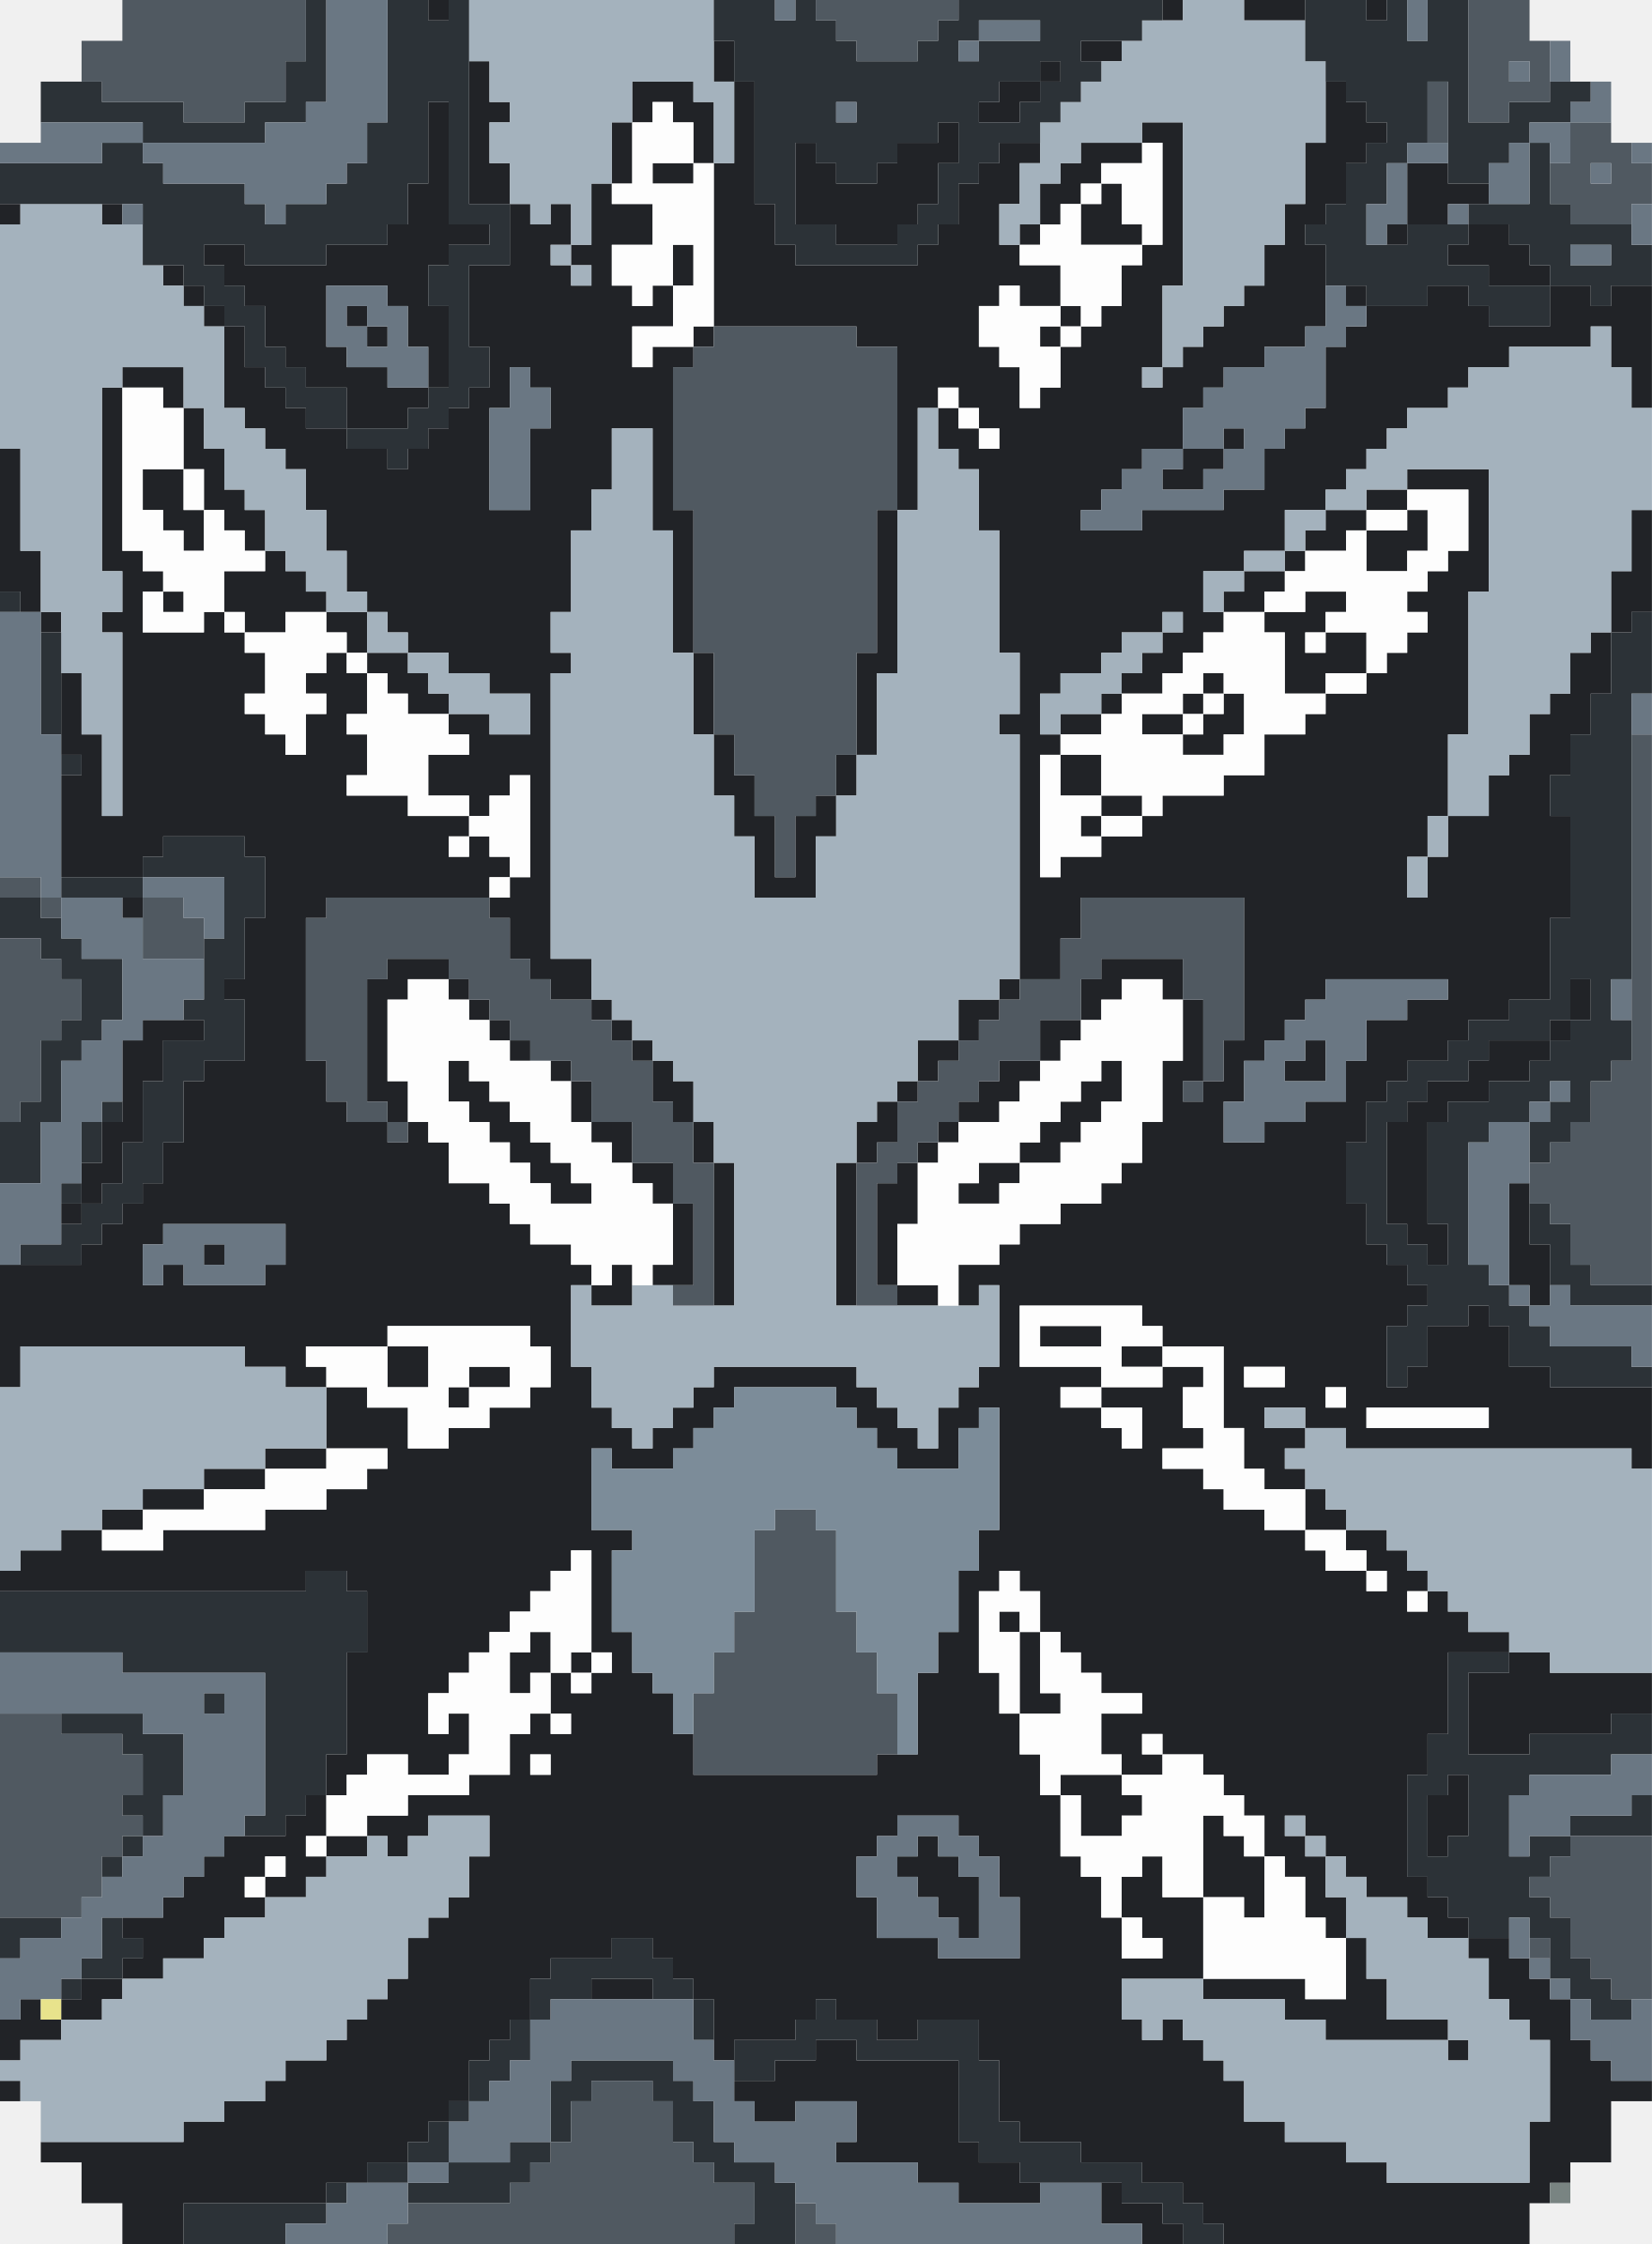
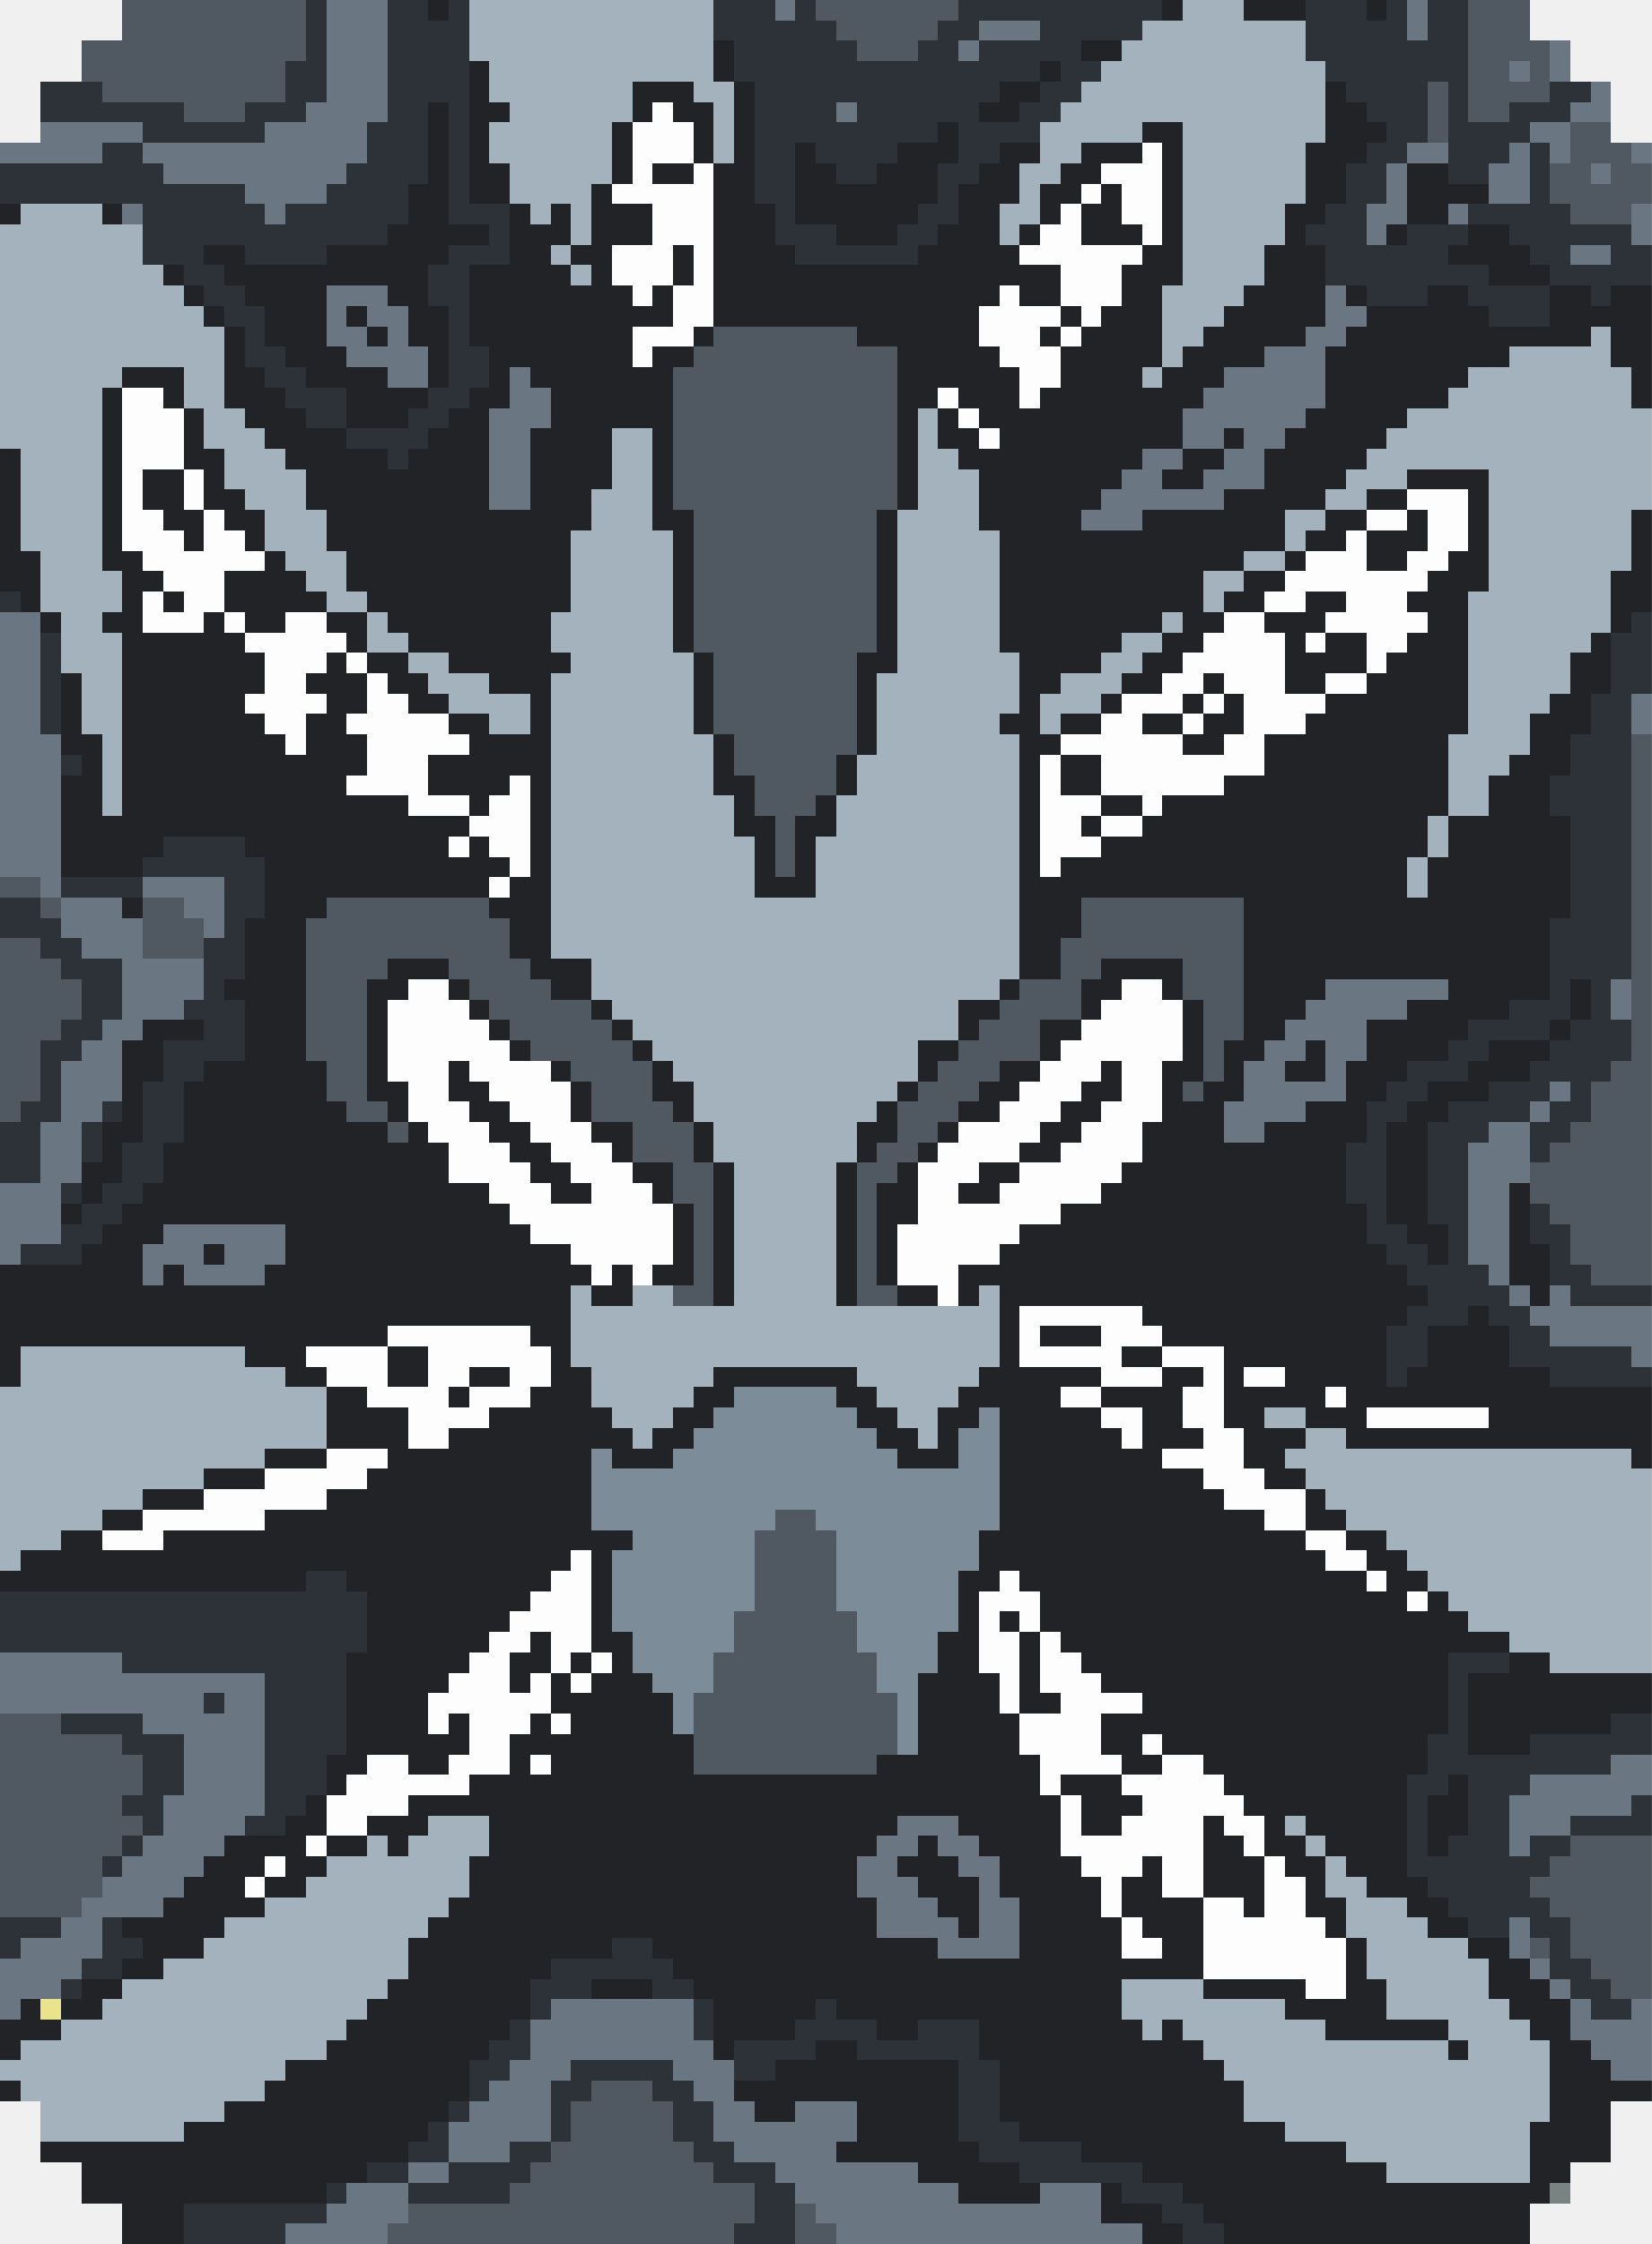
- <svg xmlns="http://www.w3.org/2000/svg" preserveAspectRatio="none" overflow="visible" style="display: block;" width="81" height="110" viewBox="0 0 81 110" fill="none">
+ <svg xmlns="http://www.w3.org/2000/svg" shape-rendering="crispEdges" preserveAspectRatio="none" overflow="visible" style="display: block;" width="81" height="110" viewBox="0 0 81 110" fill="none">
  <g id="AHTAPOT_JOKER" clip-path="url(#clip0_0_4)">
    <path id="color_212327_1" fill-rule="evenodd" clip-rule="evenodd" d="M21 0H22V1H21V0ZM57 0H58V1H57V0ZM61 0H64V1H61V0ZM67 0H68V1H67V0ZM35 2H36V4H35V3V2ZM53 2H55V3H53V2ZM23 3H24V5H25V6H24V8H25V10H23V4V3ZM51 3H52V4H51V3ZM31 4H34V5H35V8H34V6H33V5H32V6H31V5V4ZM36 4H37V10H38V12H39V13H45V12H46V11H47V9H48V8H49V7H51V8H50V10H49V12H50V11H51V9H52V8H53V7H56V6H58V14H57V18H56V19H57V18H58V17H59V16H60V15H61V14H62V12H63V10H64V7H65V4H66V5H67V6H68V7H67V8H66V10H65V11H64V12H65V16H64V17H62V18H60V19H59V20H58V22H56V23H55V24H54V25H53V26H56V25H60V24H62V22H63V21H64V20H65V17H66V16H67V15H66V14H67V15H70V14H72V15H73V16H76V14H73V13H71V12H72V11H74V12H75V13H76V14H78V15H79V14H81V20H80V18H79V16H78V17H74V18H72V19H71V20H69V21H68V22H67V23H66V24H65V25H63V27H61V28H59V30H60V29H61V28H63V27H64V26H65V25H67V24H69V23H73V29H72V36H71V40H70V42H69V44H70V42H71V40H73V38H74V37H75V35H76V34H77V32H78V31H79V28H80V25H81V30H80V31H79V34H78V36H77V38H76V40H77V45H76V49H74V50H72V51H71V52H69V53H68V54H67V56H66V59H67V61H68V62H69V63H70V64H69V65H68V68H69V67H70V65H72V64H73V65H74V67H76V68H81V72H80V71H66V70H64V69H62V70H64V71H63V72H64V73H62V72H61V70H60V66H57V65H56V64H50V67H54V68H52V69H54V68H57V67H55V66H57V67H59V68H58V70H59V71H57V72H59V73H60V74H62V75H64V73H65V74H66V75H64V76H65V77H67V76H66V75H68V76H69V77H70V78H69V79H70V78H71V79H72V80H74V81H71V85H70V87H69V92H70V93H71V94H72V95H70V94H69V93H67V92H66V91H65V90H64V89H63V90H64V91H65V93H66V95H65V94H64V92H63V91H62V89H61V88H60V87H59V86H57V85H56V86H57V87H55V86H54V84H56V83H54V82H53V81H52V80H51V78H50V77H49V78H48V82H49V84H50V80H49V79H50V80H51V83H52V84H50V86H51V88H52V87H55V88H56V89H55V90H53V88H52V91H53V92H54V94H55V92H56V91H57V93H59V89H60V90H61V91H62V94H61V93H59V97H55V99H56V100H57V99H58V100H59V101H60V102H61V104H63V105H66V106H68V107H75V104H76V100H75V99H74V98H73V96H72V95H74V96H75V97H76V98H77V100H78V101H79V102H81V103H79V106H77V107H76V108H75V110H60V109H59V108H58V107H56V106H53V105H50V104H49V101H48V99H45V100H43V99H41V98H40V99H39V100H36V101H35V98H34V97H33V96H32V95H30V96H27V97H26V99H25V100H24V101H23V103H22V104H21V105H20V106H18V107H16V108H9V110H6V108H4V106H2V105H9V104H11V103H13V102H14V101H16V100H17V99H18V98H19V97H20V95H21V94H22V93H23V91H24V89H21V90H20V91H19V90H18V89H20V88H23V87H25V85H26V84H27V82H26V83H25V81H26V80H27V82H28V81H29V76H28V77H27V78H26V79H25V80H24V81H23V82H22V83H21V85H22V84H23V86H22V87H20V86H18V87H17V88H16V86H17V81H18V78H17V77H15V78H0V77H1V76H3V75H5V74H7V73H10V72H13V71H16V68H14V67H12V66H1V68H0V62H4V61H5V60H6V59H7V58H8V56H9V53H10V52H12V49H11V48H12V45H13V42H12V41H8V42H7V43H3V38H4V37H3V33H4V36H5V40H6V31H5V30H6V28H5V19H6V18H9V20H8V19H6V27H7V28H8V29H7V31H10V30H11V28H13V27H12V26H11V25H10V23H9V20H10V22H11V24H12V25H13V27H14V28H15V29H16V30H14V31H12V30H11V31H12V32H13V34H12V35H13V36H14V37H15V35H16V34H15V33H16V32H17V31H16V30H18V29H17V27H16V25H15V23H14V22H13V21H12V20H11V16H10V15H9V14H8V13H9V14H10V15H11V16H12V18H13V19H14V20H15V21H17V19H15V18H14V17H13V15H12V14H11V13H10V12H12V13H16V12H19V11H20V9H21V5H22V11H24V12H22V13H21V15H22V19H21V17H20V15H19V14H16V17H17V18H19V19H21V20H20V21H17V22H19V23H20V22H21V21H22V20H23V19H24V17H23V13H25V10H26V11H27V10H28V12H27V13H28V12H29V9H30V6H31V9H30V10H32V12H30V14H31V15H32V14H33V12H34V14H33V16H31V18H32V17H34V16H35V8H36V5V4ZM49 4H51V5H50V6H48V5H49V4ZM46 6H47V8H46V10H45V11H44V12H41V11H39V7H40V8H41V9H43V8H44V7H46V6ZM57 7H56V8H54V9H53V10H52V11H51V12H50V13H52V15H50V14H49V15H48V17H49V18H50V20H51V19H52V17H51V16H52V15H53V16H52V17H53V16H54V15H55V13H56V12H53V10H54V9H55V11H56V12H57V8V7ZM32 8H34V9H32V8ZM69 8H71V9H73V10H71V11H69V9V8ZM0 10H1V11H0V10ZM5 10H6V11H5V10ZM68 11H69V12H68V11ZM29 13H28V14H29V13ZM17 15H18V16H17V15ZM36 16H35V17H34V18H33V25H34V32H33V26H32V21H30V24H29V26H28V30H27V32H28V33H27V47H29V49H27V48H26V47H25V45H24V44H16V45H15V52H16V54H17V55H19V54H18V48H19V47H22V48H20V49H19V53H20V55H19V56H20V55H21V56H22V58H24V59H25V60H26V61H28V62H29V63H28V67H29V69H30V70H31V71H32V70H33V69H34V68H35V67H42V68H43V69H44V70H45V71H46V69H47V68H48V67H49V63H48V64H47V62H49V61H50V60H52V59H54V58H55V57H56V55H57V52H58V49H57V48H55V49H54V50H53V48H54V47H58V49H59V53H58V54H59V53H60V51H61V44H53V46H52V48H50V36H49V35H50V32H49V26H48V23H47V22H46V20H45V25H44V17H42V16H37H36ZM18 16H19V17H18V16ZM26 18H25V20H24V25H26V21H27V19H26V18ZM47 19H46V20H47V19ZM48 20H47V21H48V20ZM49 21H48V22H49V21ZM60 21H61V22H60V21ZM0 22H1V27H2V30H1V29H0V23V22ZM58 22H60V23H59V24H57V23H58V22ZM7 23H9V25H10V27H9V26H8V25H7V24V23ZM70 24H69V25H67V26H66V27H64V28H63V29H62V30H60V31H59V32H58V33H57V34H55V33H56V32H57V31H55V32H54V33H52V34H51V36H52V35H54V34H55V35H54V36H52V37H51V43H52V42H54V41H53V40H54V39H52V37H54V39H56V40H54V41H56V40H57V39H60V38H62V36H64V35H65V34H63V31H62V30H64V29H66V30H65V31H64V32H65V31H67V33H65V34H67V33H68V32H69V31H70V30H69V29H70V28H71V27H72V24H71H70ZM43 25H44V33H43V37H42V32H43V26V25ZM69 25H70V27H69V28H67V26H69V25ZM8 29H9V30H8V29ZM19 30H18V32H17V33H18V32H20V31H19V30ZM58 30H57V31H58V30ZM2 30H3V31H2V30ZM21 32H20V33H21V34H22V35H20V34H19V33H18V35H17V36H18V38H17V39H20V40H23V39H21V37H23V36H22V35H24V36H26V34H24V33H22V32H21ZM34 32H35V36H34V33V32ZM59 33H60V34H59V33ZM58 34H59V35H58V34ZM60 34H61V36H60V37H58V36H56V35H58V36H59V35H60V34ZM35 36H36V38H37V40H38V43H39V40H40V39H41V37H42V39H41V41H40V44H37V41H36V39H35V37V36ZM26 38H25V39H24V40H23V41H22V42H23V41H24V42H25V43H24V44H25V43H26V39V38ZM6 44H7V45H6V44ZM66 48H65V49H64V50H63V51H62V52H61V54H60V56H62V55H64V54H66V52H67V50H69V49H71V48H67H66ZM22 48H23V49H22V48ZM49 48H50V49H49V48ZM77 48H78V50H77V49V48ZM23 49H24V50H23V49ZM29 49H30V50H29V49ZM47 49H49V50H48V51H47V50V49ZM7 50H10V51H8V53H7V56H6V58H5V59H4V57H5V55H6V51H7V50ZM24 50H25V51H24V50ZM30 50H31V51H30V50ZM51 50H53V51H52V52H51V51V50ZM76 50H77V51H76V50ZM25 51H26V52H25V51ZM31 51H32V52H31V51ZM45 51H47V52H46V53H45V52V51ZM64 51H65V53H63V52H64V51ZM73 51H76V52H75V53H73V54H71V55H70V60H71V62H70V61H69V60H68V55H69V54H70V53H72V52H73V51ZM22 52H23V53H24V54H25V55H26V56H27V57H28V58H29V59H27V58H26V57H25V56H24V55H23V54H22V53V52ZM27 52H28V53H27V52ZM32 52H33V53H34V55H33V54H32V53V52ZM49 52H51V53H50V54H49V55H47V54H48V53H49V52ZM54 52H55V54H54V55H53V56H52V57H50V56H51V55H52V54H53V53H54V52ZM28 53H29V55H28V54V53ZM44 53H45V54H44V53ZM43 54H44V56H43V57H42V55H43V54ZM29 55H31V57H30V56H29V55ZM34 55H35V57H34V56V55ZM46 55H47V56H46V55ZM45 56H46V57H45V56ZM31 57H33V59H32V58H31V57ZM35 57H36V64H35V58V57ZM41 57H42V64H41V58V57ZM44 57H45V60H44V63H43V58H44V57ZM48 57H50V58H49V59H47V58H48V57ZM74 58H75V61H76V64H75V63H74V59V58ZM3 59H4V60H3V59ZM9 60H8V61H7V63H8V62H9V63H13V62H14V60H10H9ZM33 59H34V63H32V62H33V60V59ZM10 61H11V62H10V61ZM30 62H31V64H29V63H30V62ZM44 63H46V64H44V63ZM20 65H19V66H15V67H16V68H18V69H20V71H22V70H24V69H26V68H27V66H26V65H21H20ZM51 65H54V66H51V65ZM19 66H21V68H19V67V66ZM62 67H61V68H63V67H62ZM23 67H25V68H23V67ZM37 68H36V69H35V70H34V71H33V72H30V71H29V75H31V76H30V80H31V82H32V83H33V85H34V87H43V86H45V82H46V80H47V77H48V75H49V69H48V70H47V72H44V71H43V70H42V69H41V68H38H37ZM66 68H65V69H66V68ZM22 68H23V69H22V68ZM55 69H54V70H55V71H56V69H55ZM68 69H67V70H73V69H69H68ZM17 71H16V72H13V73H10V74H7V75H5V76H8V75H13V74H16V73H18V72H19V71H18H17ZM68 77H67V78H68V77ZM30 81H29V82H28V83H29V82H30V81ZM74 81H76V82H81V84H79V85H75V86H72V82H74V81ZM28 84H27V85H28V84ZM27 86H26V87H27V86ZM71 87H72V90H71V91H70V88H71V87ZM15 88H16V90H15V91H16V90H18V91H16V92H15V93H13V92H12V93H13V94H11V95H10V96H8V97H6V96H7V95H6V94H8V93H9V92H10V91H11V90H14V89H15V88ZM45 89H44V90H43V91H42V93H43V95H46V96H50V93H49V91H48V90H47V89H46H45ZM14 91H13V92H14V91ZM45 90H46V91H47V92H48V95H47V94H46V93H45V92H44V91H45V90ZM56 94H55V96H57V95H56V94ZM66 95H67V97H68V99H71V100H65V99H63V98H59V97H64V98H66V96V95ZM4 97H6V98H5V99H3V98H4V97ZM29 97H32V98H29V97ZM1 98H2V99H3V100H1V101H0V99H1V98ZM40 100H42V101H47V105H48V106H50V107H51V108H47V107H45V106H41V105H42V103H39V104H37V103H36V102H38V101H40V100ZM71 100H72V101H71V100ZM0 102H1V103H0V102ZM54 107H55V108H57V109H58V110H56V109H54V108V107Z" fill="#212327" />
    <path id="color_a4b2bd_1" fill-rule="evenodd" clip-rule="evenodd" d="M23 0H35V4H36V8H35V5H34V4H31V6H30V9H29V12H28V10H27V11H26V10H25V8H24V6H25V5H24V3H23V1V0ZM58 0H61V1H64V3H65V7H64V10H63V12H62V14H61V15H60V16H59V17H58V18H57V14H58V6H56V7H53V8H52V9H51V11H50V12H49V10H50V8H51V6H52V5H53V4H54V3H55V2H56V1H58V0ZM1 10H5V11H7V13H8V14H9V15H10V16H11V20H12V21H13V22H14V23H15V25H16V27H17V29H18V30H16V29H15V28H14V27H13V25H12V24H11V22H10V20H9V18H6V19H5V28H6V30H5V31H6V40H5V36H4V33H3V30H2V27H1V22H0V11H1V10ZM27 12H28V13H27V12ZM28 13H29V14H28V13ZM78 16H79V18H80V20H81V25H80V28H79V31H78V32H77V34H76V35H75V37H74V38H73V40H71V36H72V29H73V23H69V24H67V25H65V24H66V23H67V22H68V21H69V20H71V19H72V18H74V17H78V16ZM56 18H57V19H56V18ZM45 20H46V22H47V23H48V26H49V32H50V35H49V36H50V48H49V49H47V51H45V53H44V54H43V55H42V57H41V64H48V63H49V67H48V68H47V69H46V71H45V70H44V69H43V68H42V67H35V68H34V69H33V70H32V71H31V70H30V69H29V67H28V63H29V64H31V63H33V64H36V57H35V55H34V53H33V52H32V51H31V50H30V49H29V47H27V33H28V32H27V30H28V26H29V24H30V21H32V26H33V32H34V36H35V39H36V41H37V44H40V41H41V39H42V37H43V33H44V25H45V21V20ZM63 25H65V26H64V27H63V26V25ZM61 27H63V28H61V27ZM59 28H61V29H60V30H59V29V28ZM18 30H19V31H20V32H18V31V30ZM57 30H58V31H57V30ZM55 31H57V32H56V33H55V34H54V35H52V36H51V34H52V33H54V32H55V31ZM20 32H22V33H24V34H26V36H24V35H22V34H21V33H20V32ZM70 40H71V42H70V41V40ZM69 42H70V44H69V43V42ZM1 66H12V67H14V68H16V71H13V72H10V73H7V74H5V75H3V76H1V77H0V68H1V67V66ZM62 69H64V70H62V69ZM64 70H66V71H80V72H81V82H76V81H74V80H72V79H71V78H70V77H69V76H68V75H66V74H65V73H64V72H63V71H64V70ZM21 89H24V91H23V93H22V94H21V95H20V97H19V98H18V99H17V100H16V101H14V102H13V103H11V104H9V105H2V103H1V102H0V101H1V100H3V99H5V98H6V97H8V96H10V95H11V94H13V93H15V92H16V91H18V90H19V91H20V90H21V89ZM63 89H64V90H63V89ZM64 90H65V91H64V90ZM65 91H66V92H67V93H69V94H70V95H72V96H73V98H74V99H75V100H76V104H75V107H68V106H66V105H63V104H61V102H60V101H59V100H58V99H57V100H56V99H55V97H59V98H63V99H65V100H71V99H68V97H67V95H66V93H65V92V91ZM72 100H71V101H72V100Z" fill="#A4B2BD" />
    <path id="color_2c3237_1" fill-rule="evenodd" clip-rule="evenodd" d="M15 0H16V5H15V6H13V7H7V6H2V4H5V5H9V6H12V5H14V3H15V1V0ZM19 0H21V1H22V0H23V10H25V13H23V17H24V19H23V20H22V21H21V22H20V23H19V22H17V21H15V20H14V19H13V18H12V16H11V15H10V14H9V13H7V10H0V8H5V7H7V8H8V9H12V10H13V11H14V10H16V9H17V8H18V6H19V1V0ZM35 0H38V1H39V0H40V1H41V2H42V3H45V2H46V1H47V0H57V1H56V2H53V3H54V4H53V5H52V6H51V7H49V8H48V9H47V11H46V12H45V13H39V12H38V10H37V4H36V2H35V1V0ZM49 1H48V2H47V3H48V2H51V1H50H49ZM64 0H67V1H68V0H69V2H70V0H72V6H74V5H76V4H78V5H77V6H75V7H74V8H73V9H71V4H70V7H69V8H68V10H67V12H69V11H72V10H75V7H76V10H77V11H80V12H81V14H79V15H78V14H76V13H75V12H74V11H72V12H71V13H73V14H76V16H73V15H72V14H70V15H67V14H65V12H64V11H65V10H66V8H67V7H68V6H67V5H66V4H65V3H64V1V0ZM52 3H51V4H49V5H48V6H50V5H51V4H52V3ZM22 5H21V9H20V11H19V12H16V13H12V12H10V13H11V14H12V15H13V17H14V18H15V19H17V21H20V20H21V19H22V15H21V13H22V12H24V11H22V6V5ZM42 5H41V6H42V5ZM47 6H46V7H44V8H43V9H41V8H40V7H39V11H41V12H44V11H45V10H46V8H47V7V6ZM78 12H77V13H79V12H78ZM0 29H1V30H0V29ZM80 30H81V34H80V48H79V50H80V52H79V53H78V55H77V56H76V57H75V55H73V56H72V62H73V63H74V64H75V65H76V66H80V67H81V68H76V67H74V65H73V64H72V65H70V67H69V68H68V65H69V64H70V63H69V62H68V61H67V59H66V56H67V54H68V53H69V52H71V51H72V50H74V49H76V45H77V40H76V38H77V36H78V34H79V31H80V30ZM2 31H3V36H2V32V31ZM3 37H4V38H3V37ZM8 41H12V42H13V45H12V48H11V49H12V52H10V53H9V56H8V58H7V59H6V60H5V61H4V62H1V61H3V60H4V59H3V58H4V59H5V58H6V56H7V53H8V51H10V50H9V49H10V46H11V43H7V42H8V41ZM3 43H7V44H3V43ZM0 44H2V45H3V46H4V47H6V50H5V51H4V52H3V55H2V58H0V55H1V54H2V51H3V50H4V48H3V47H2V46H0V45V44ZM78 48H77V50H76V51H73V52H72V53H70V54H69V55H68V60H69V61H70V62H71V60H70V55H71V54H73V53H75V52H76V51H77V50H78V49V48ZM77 53H76V54H75V55H76V54H77V53ZM5 54H6V55H5V54ZM4 55H5V57H4V56V55ZM75 59H76V60H77V62H78V63H81V64H77V63H76V61H75V60V59ZM15 77H17V78H18V81H17V86H16V88H15V89H14V90H12V89H13V82H6V81H0V78H15V77ZM71 81H74V82H72V86H75V85H79V84H81V86H79V87H75V88H74V91H75V90H77V89H80V88H81V90H77V91H76V92H75V93H76V94H77V96H78V97H79V98H80V99H78V98H77V97H76V95H75V94H74V95H72V94H71V93H70V92H69V87H70V85H71V82V81ZM10 83H11V84H10V83ZM3 84H7V85H9V88H8V90H7V89H6V88H7V86H6V85H3V84ZM72 87H71V88H70V91H71V90H72V88V87ZM6 90H7V91H6V90ZM5 91H6V92H5V91ZM0 94H3V95H1V96H0V95V94ZM5 94H6V95H7V96H6V97H4V96H5V95V94ZM30 95H32V96H33V97H34V98H32V97H29V98H27V99H26V97H27V96H30V95ZM3 97H4V98H3V97ZM34 98H35V100H34V99V98ZM40 98H41V99H43V100H45V99H48V101H49V104H50V105H53V106H56V107H58V108H59V109H60V110H58V109H57V108H55V107H50V106H48V105H47V101H42V100H40V101H38V102H36V100H39V99H40V98ZM25 99H26V101H25V102H24V103H23V101H24V100H25V99ZM28 101H33V102H34V103H35V105H36V106H38V107H39V110H36V109H37V107H35V106H34V105H33V103H32V102H29V103H28V105H27V102H28V101ZM22 103H23V104H22V103ZM21 104H22V106H20V105H21V104ZM25 105H27V106H26V107H25V108H20V107H18V106H20V107H22V106H25V105ZM16 107H17V108H16V107ZM9 108H16V109H14V110H9V109V108Z" fill="#2C3237" />
    <path id="color_505961_1" fill-rule="evenodd" clip-rule="evenodd" d="M6 0H15V3H14V5H12V6H9V5H5V4H4V2H6V1V0ZM40 0H47V1H46V2H45V3H42V2H41V1H40V0ZM72 0H75V2H76V5H74V6H72V1V0ZM75 3H74V4H75V3ZM70 4H71V7H70V5V4ZM77 6H79V7H80V8H81V10H80V11H77V10H76V8H77V7V6ZM79 8H78V9H79V8ZM35 16H42V17H44V25H43V32H42V37H41V39H40V40H39V43H38V40H37V38H36V36H35V32H34V25H33V18H34V17H35V16ZM80 36H81V63H78V62H77V60H76V59H75V57H76V56H77V55H78V53H79V52H80V37V36ZM0 43H2V44H0V43ZM2 44H3V45H2V44ZM7 44H9V45H10V47H7V45V44ZM16 44H24V45H25V47H26V48H27V49H29V50H30V51H31V52H32V54H33V55H34V57H35V64H33V63H34V59H33V57H31V55H29V53H28V52H26V51H25V50H24V49H23V48H22V47H19V48H18V54H19V55H17V54H16V52H15V45H16V44ZM53 44H61V51H60V53H59V49H58V47H54V48H53V50H51V52H49V53H48V54H47V55H46V56H45V57H44V58H43V63H44V64H42V57H43V56H44V54H45V53H46V52H47V51H48V50H49V49H50V48H52V46H53V45V44ZM0 46H2V47H3V48H4V50H3V51H2V54H1V55H0V47V46ZM58 53H59V54H58V53ZM19 55H20V56H19V55ZM38 74H40V75H41V79H42V81H43V83H44V86H43V87H34V83H35V81H36V79H37V75H38V74ZM0 84H3V85H6V86H7V88H6V89H7V90H6V91H5V93H4V94H0V85V84ZM77 90H81V98H79V97H78V96H77V94H76V93H75V92H76V91H77V90ZM75 95H76V96H75V95ZM29 102H32V103H33V105H34V106H35V107H37V109H36V110H19V109H20V108H25V107H26V106H27V105H28V103H29V102ZM39 108H40V109H41V110H39V109V108Z" fill="#505961" />
    <path id="color_fdfdfd_1" fill-rule="evenodd" clip-rule="evenodd" d="M32 5H33V6H34V8H32V9H34V8H35V16H34V17H32V18H31V16H33V14H32V15H31V14H30V12H32V10H30V9H31V6H32V5ZM56 7H57V12H56V11H55V9H54V8H56V7ZM53 9H54V10H53V9ZM52 10H53V12H56V13H55V15H54V16H53V15H52V13H50V12H51V11H52V10ZM34 12H33V14H34V13V12ZM49 14H50V15H52V16H51V17H52V16H53V17H52V19H51V20H50V18H49V17H48V15H49V14ZM6 19H8V20H9V23H7V25H8V26H9V27H10V25H9V23H10V25H11V26H12V27H13V28H11V30H10V31H7V29H8V28H7V27H6V20V19ZM46 19H47V20H46V19ZM47 20H48V21H47V20ZM48 21H49V22H48V21ZM69 24H72V27H71V28H70V29H69V30H70V31H69V32H68V33H67V31H65V30H66V29H64V30H62V29H63V28H64V27H66V26H67V25H69V24ZM70 25H69V26H67V28H69V27H70V26V25ZM9 29H8V30H9V29ZM11 30H12V31H11V30ZM14 30H16V31H17V32H16V33H15V34H16V35H15V37H14V36H13V35H12V34H13V32H12V31H14V30ZM60 30H62V31H63V34H65V33H67V34H65V35H64V36H62V38H60V39H57V40H56V39H54V37H52V36H54V35H55V34H57V33H58V32H59V31H60V30ZM64 31H65V32H64V31ZM17 32H18V33H17V32ZM60 33H59V34H58V35H56V36H58V35H59V34H60V33ZM18 33H19V34H20V35H22V36H23V37H21V39H23V40H20V39H17V38H18V36H17V35H18V34V33ZM61 34H60V35H59V36H58V37H60V36H61V35V34ZM51 37H52V39H54V40H53V41H54V40H56V41H54V42H52V43H51V38V37ZM25 38H26V43H25V42H24V41H23V40H24V39H25V38ZM22 41H23V42H22V41ZM24 43H25V44H24V43ZM20 48H22V49H23V50H24V51H25V52H27V53H28V55H29V56H30V57H31V58H32V59H33V62H32V63H31V62H30V63H29V62H28V61H26V60H25V59H24V58H22V56H21V55H20V53H19V49H20V48ZM55 48H57V49H58V52H57V55H56V57H55V58H54V59H52V60H50V61H49V62H47V64H46V63H44V60H45V57H46V56H47V55H49V54H50V53H51V52H52V51H53V50H54V49H55V48ZM23 52H22V54H23V55H24V56H25V57H26V58H27V59H29V58H28V57H27V56H26V55H25V54H24V53H23V52ZM55 52H54V53H53V54H52V55H51V56H50V57H48V58H47V59H49V58H50V57H52V56H53V55H54V54H55V53V52ZM50 64H56V65H57V66H55V67H57V66H60V70H61V72H62V73H64V75H62V74H60V73H59V72H57V71H59V70H58V68H59V67H57V68H54V67H50V65V64ZM52 65H51V66H54V65H53H52ZM19 65H26V66H27V68H26V69H24V70H22V71H20V69H18V68H16V67H15V66H19V65ZM20 66H19V68H21V66H20ZM24 67H23V68H22V69H23V68H25V67H24ZM61 67H63V68H61V67ZM52 68H54V69H52V68ZM65 68H66V69H65V68ZM54 69H56V71H55V70H54V69ZM67 69H73V70H67V69ZM16 71H19V72H18V73H16V74H13V75H8V76H5V75H7V74H10V73H13V72H16V71ZM64 75H66V76H67V77H65V76H64V75ZM28 76H29V81H28V82H27V80H26V81H25V83H26V82H27V84H26V85H25V87H23V88H20V89H18V90H16V88H17V87H18V86H20V87H22V86H23V84H22V85H21V83H22V82H23V81H24V80H25V79H26V78H27V77H28V76ZM49 77H50V78H51V80H50V79H49V80H50V84H49V82H48V78H49V77ZM67 77H68V78H67V77ZM69 78H70V79H69V78ZM51 80H52V81H53V82H54V83H56V84H54V86H55V87H52V88H51V86H50V84H52V83H51V81V80ZM29 81H30V82H29V81ZM28 82H29V83H28V82ZM27 84H28V85H27V84ZM56 85H57V86H56V85ZM26 86H27V87H26V86ZM57 86H59V87H60V88H61V89H62V91H61V90H60V89H59V93H57V91H56V92H55V94H54V92H53V91H52V88H53V90H55V89H56V88H55V87H57V86ZM15 90H16V91H15V90ZM13 91H14V92H13V91ZM62 91H63V92H64V94H65V95H66V98H64V97H59V93H61V94H62V92V91ZM12 92H13V93H12V92ZM55 94H56V95H57V96H55V95V94Z" fill="#FDFDFD" />
    <path id="color_6a7783_1" fill-rule="evenodd" clip-rule="evenodd" d="M16 0H19V6H18V8H17V9H16V10H14V11H13V10H12V9H8V8H7V7H5V8H0V7H2V6H7V7H13V6H15V5H16V1V0ZM38 0H39V1H38V0ZM69 0H70V2H69V1V0ZM48 1H51V2H48V1ZM47 2H48V3H47V2ZM76 2H77V4H76V3V2ZM74 3H75V4H74V3ZM78 4H79V6H77V5H78V4ZM41 5H42V6H41V5ZM75 6H77V8H76V7H75V6ZM69 7H71V8H69V7ZM74 7H75V10H73V8H74V7ZM80 7H81V8H80V7ZM68 8H69V11H68V12H67V10H68V9V8ZM78 8H79V9H78V8ZM6 10H7V11H6V10ZM71 10H72V11H71V10ZM80 10H81V12H80V11V10ZM77 12H79V13H77V12ZM16 14H19V15H20V17H21V19H19V18H17V17H16V15V14ZM18 15H17V16H18V15ZM65 14H66V15H67V16H66V17H65V20H64V21H63V22H62V24H60V25H56V26H53V25H54V24H55V23H56V22H58V20H59V19H60V18H62V17H64V16H65V15V14ZM19 16H18V17H19V16ZM25 18H26V19H27V21H26V25H24V20H25V19V18ZM61 21H60V22H58V23H57V24H59V23H60V22H61V21ZM0 30H2V36H3V44H2V43H0V31V30ZM80 34H81V36H80V35V34ZM7 43H11V46H10V45H9V44H7V43ZM3 44H6V45H7V47H10V49H9V50H7V51H6V54H5V55H4V58H3V61H1V62H0V58H2V55H3V52H4V51H5V50H6V47H4V46H3V45V44ZM65 48H71V49H69V50H67V52H66V54H64V55H62V56H60V54H61V52H62V51H63V50H64V49H65V48ZM79 48H80V50H79V49V48ZM65 51H64V52H63V53H65V52V51ZM76 53H77V54H76V53ZM75 54H76V55H75V54ZM73 55H75V58H74V63H73V62H72V56H73V55ZM8 60H14V62H13V63H9V62H8V63H7V61H8V60ZM11 61H10V62H11V61ZM74 63H75V64H74V63ZM76 63H77V64H81V67H80V66H76V65H75V64H76V63ZM0 81H6V82H13V89H12V90H11V91H10V92H9V93H8V94H5V96H4V97H3V98H1V99H0V96H1V95H3V94H4V93H5V92H6V91H7V90H8V88H9V85H7V84H0V82V81ZM11 83H10V84H11V83ZM79 86H81V88H80V89H77V90H75V91H74V88H75V87H79V86ZM44 89H47V90H48V91H49V93H50V96H46V95H43V93H42V91H43V90H44V89ZM46 90H45V91H44V92H45V93H46V94H47V95H48V92H47V91H46V90ZM74 94H75V96H74V95V94ZM75 96H76V97H75V96ZM76 97H77V98H76V97ZM27 98H34V100H35V101H36V103H37V104H39V103H42V105H41V106H45V107H47V108H51V107H54V109H56V110H41V109H40V108H39V107H38V106H36V105H35V103H34V102H33V101H28V102H27V105H25V106H22V104H23V103H24V102H25V101H26V99H27V98ZM77 98H78V99H80V98H81V102H79V101H78V100H77V99V98ZM20 106H22V107H20V106ZM17 107H20V109H19V110H14V109H16V108H17V107Z" fill="#6A7783" />
    <path id="color_7c8c99_1" fill-rule="evenodd" clip-rule="evenodd" d="M36 68H41V69H42V70H43V71H44V72H47V70H48V69H49V75H48V77H47V80H46V82H45V86H44V83H43V81H42V79H41V75H40V74H38V75H37V79H36V81H35V83H34V85H33V83H32V82H31V80H30V76H31V75H29V71H30V72H33V71H34V70H35V69H36V68Z" fill="#7C8C99" />
    <path id="color_e8e38c_1" fill-rule="evenodd" clip-rule="evenodd" d="M2 98H3V99H2V98Z" fill="#E8E38C" />
    <path id="color_798482_1" fill-rule="evenodd" clip-rule="evenodd" d="M76 107H77V108H76V107Z" fill="#798482" />
  </g>
  <defs>
    <clipPath id="clip0_0_4">
      <rect width="81" height="110" fill="white" />
    </clipPath>
  </defs>
</svg>
